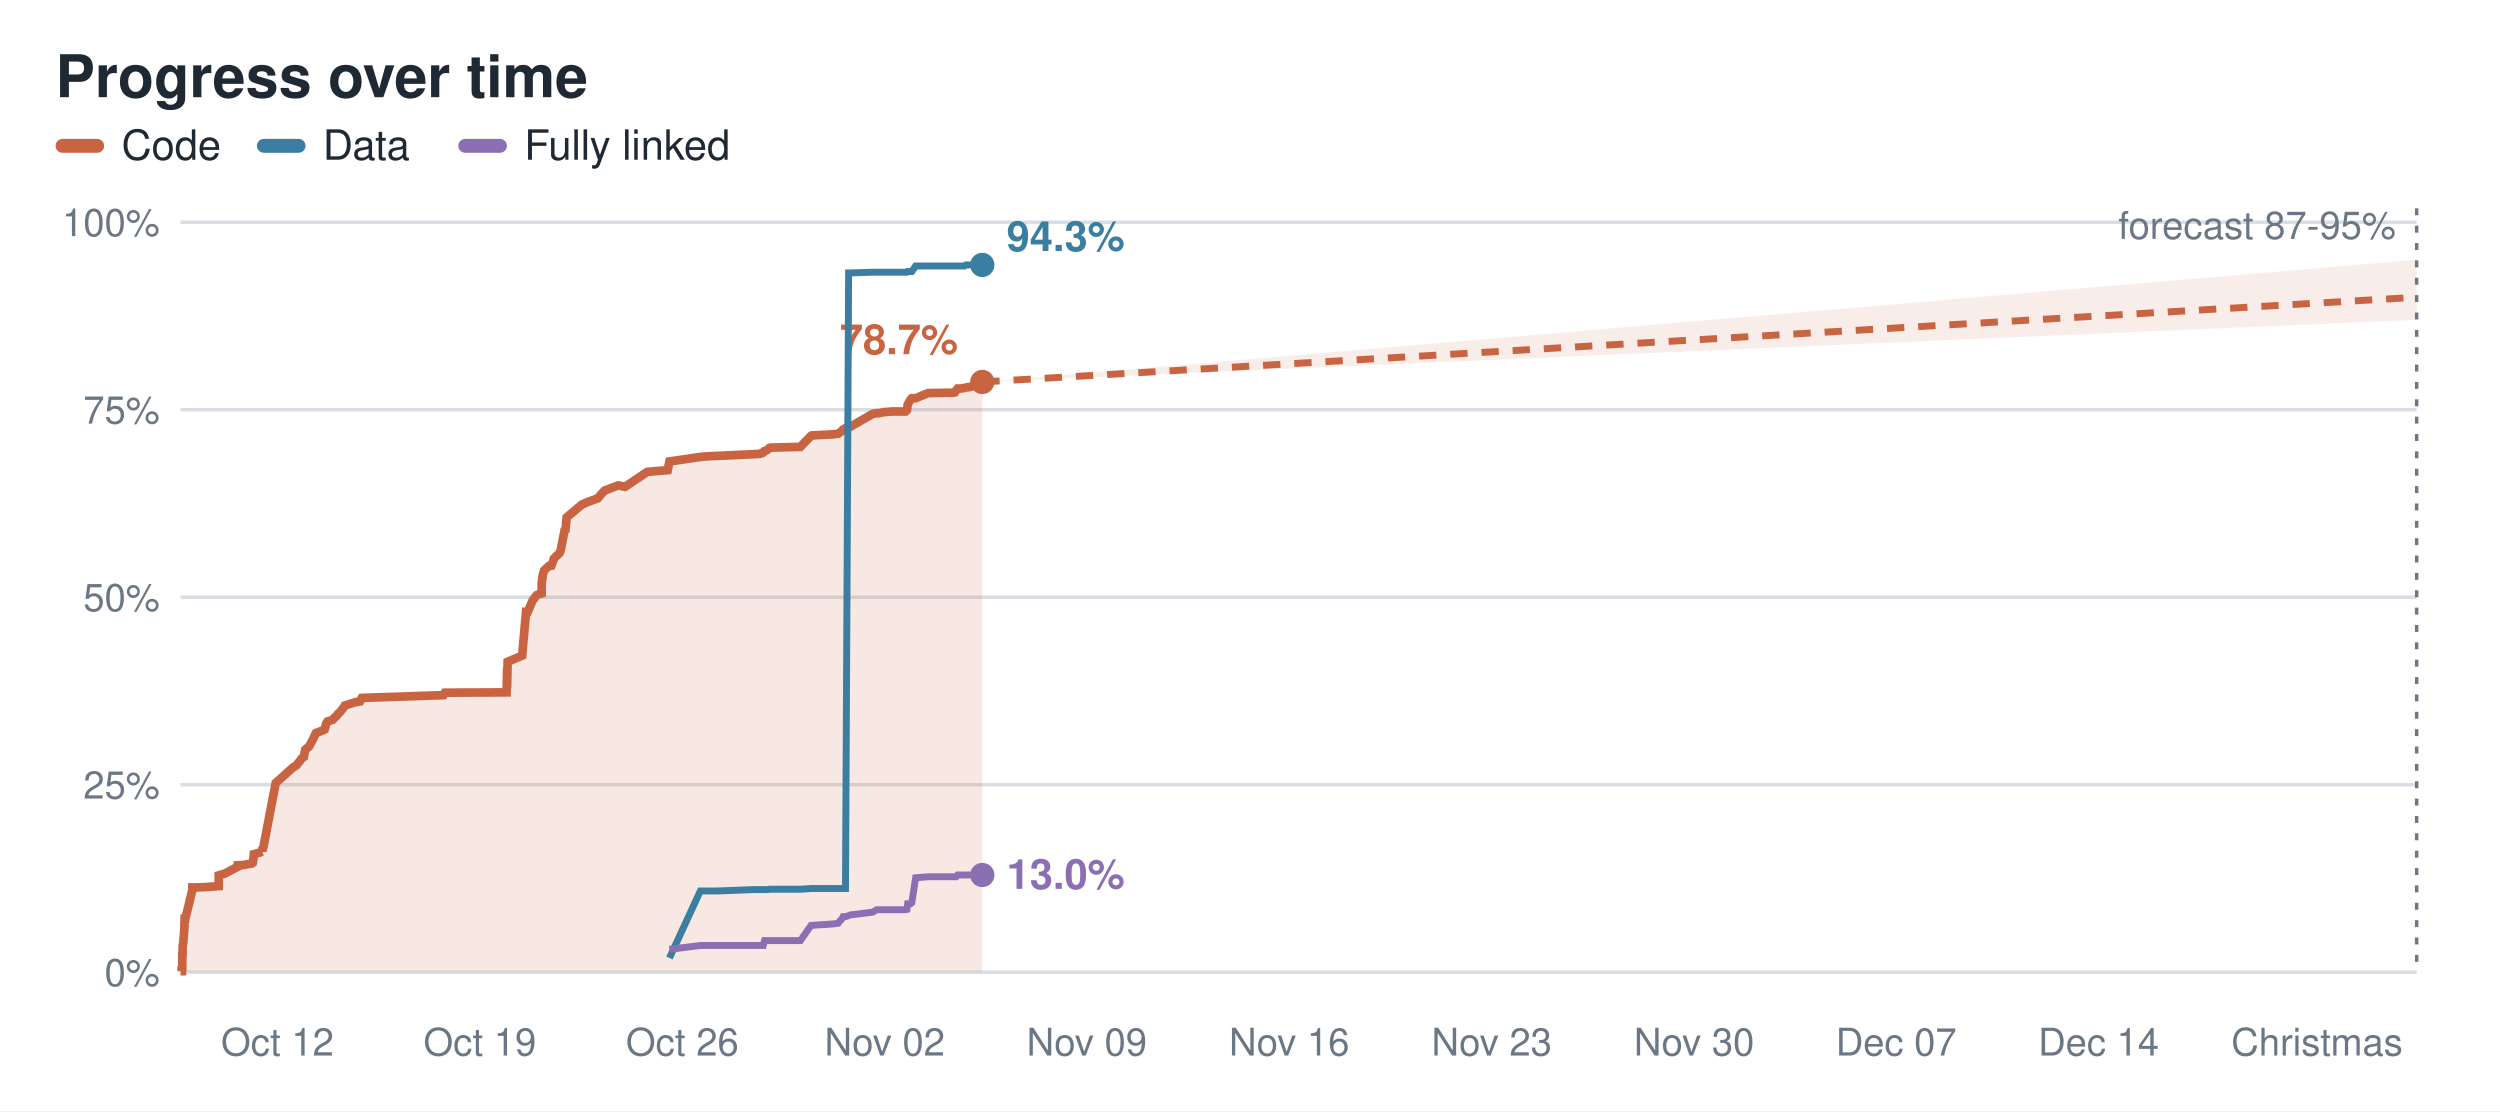
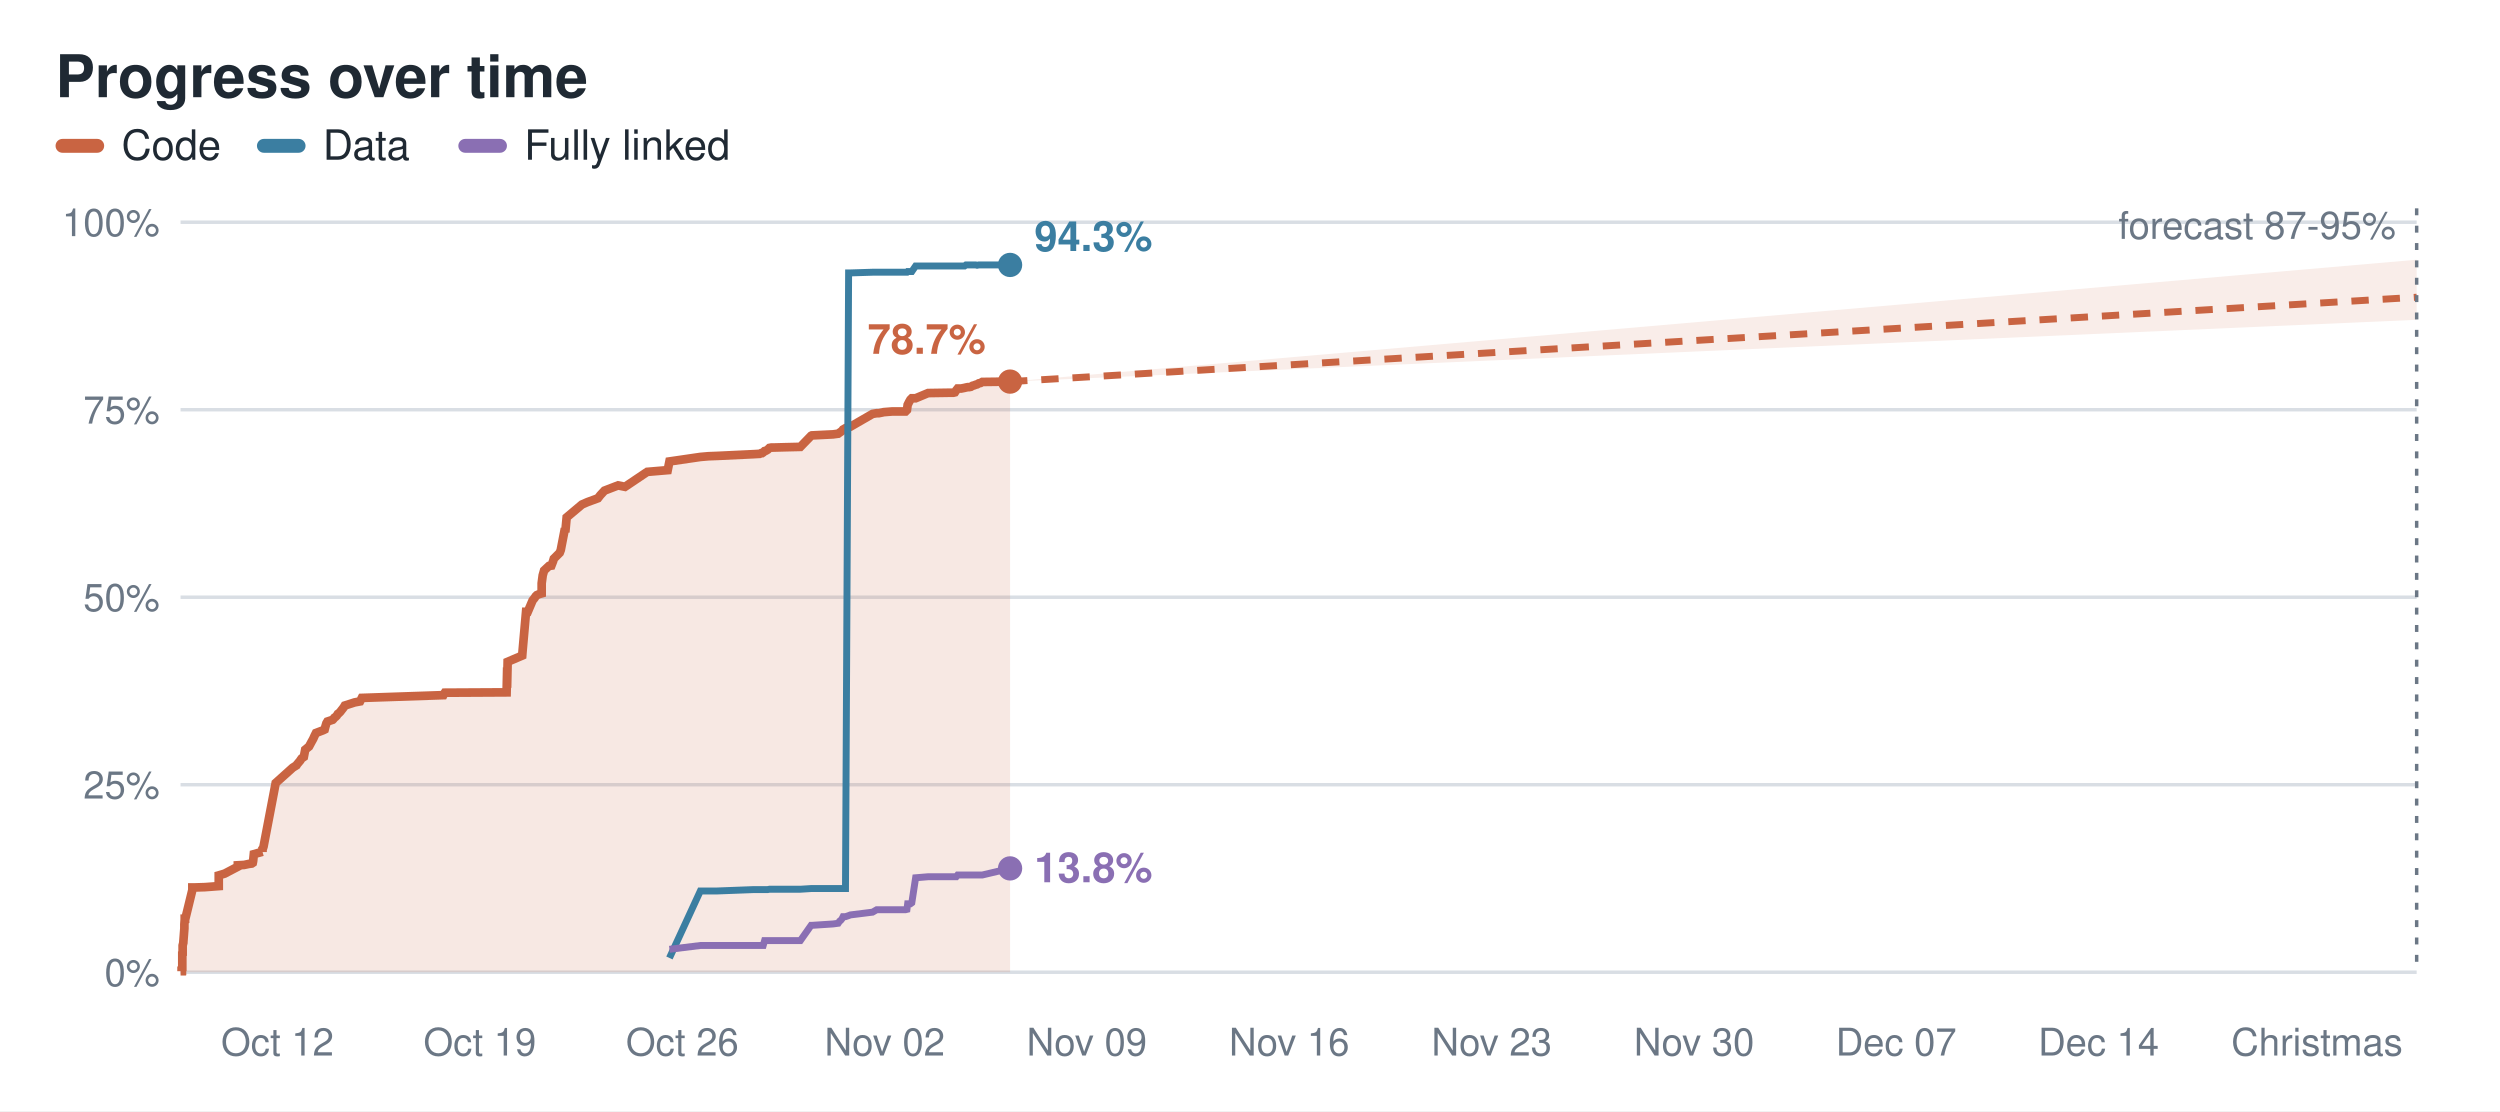
<svg xmlns="http://www.w3.org/2000/svg" viewBox="0 0 720 320" width="720" height="320" font-family="-apple-system,Segoe UI,Helvetica,Arial,sans-serif" role="img" aria-label="Progress over time">
  <rect width="100%" height="100%" fill="#ffffff" />
  <text x="16" y="28" font-size="17" font-weight="600" fill="#1f2933">Progress over time</text>
  <rect x="16" y="40" width="14" height="4" rx="2" fill="#c96442" />
  <text x="35" y="46" font-size="12" fill="#1f2933">Code</text>
  <rect x="74" y="40" width="14" height="4" rx="2" fill="#3b7ea1" />
  <text x="93" y="46" font-size="12" fill="#1f2933">Data</text>
  <rect x="132" y="40" width="14" height="4" rx="2" fill="#8a6fb3" />
  <text x="151" y="46" font-size="12" fill="#1f2933">Fully linked</text>
  <line x1="52" y1="280.0" x2="696" y2="280.0" stroke="#d9dee4" />
  <text x="46" y="284.0" font-size="11" fill="#6b7785" text-anchor="end">0%</text>
  <line x1="52" y1="226.0" x2="696" y2="226.0" stroke="#d9dee4" />
  <text x="46" y="230.0" font-size="11" fill="#6b7785" text-anchor="end">25%</text>
  <line x1="52" y1="172.0" x2="696" y2="172.0" stroke="#d9dee4" />
  <text x="46" y="176.0" font-size="11" fill="#6b7785" text-anchor="end">50%</text>
  <line x1="52" y1="118.0" x2="696" y2="118.0" stroke="#d9dee4" />
  <text x="46" y="122.0" font-size="11" fill="#6b7785" text-anchor="end">75%</text>
  <line x1="52" y1="64.0" x2="696" y2="64.0" stroke="#d9dee4" />
  <text x="46" y="68.0" font-size="11" fill="#6b7785" text-anchor="end">100%</text>
  <text x="79.9" y="304" font-size="11" fill="#6b7785" text-anchor="middle">Oct 12</text>
  <text x="138.2" y="304" font-size="11" fill="#6b7785" text-anchor="middle">Oct 19</text>
  <text x="196.5" y="304" font-size="11" fill="#6b7785" text-anchor="middle">Oct 26</text>
  <text x="254.8" y="304" font-size="11" fill="#6b7785" text-anchor="middle">Nov 02</text>
  <text x="313.0" y="304" font-size="11" fill="#6b7785" text-anchor="middle">Nov 09</text>
  <text x="371.3" y="304" font-size="11" fill="#6b7785" text-anchor="middle">Nov 16</text>
  <text x="429.6" y="304" font-size="11" fill="#6b7785" text-anchor="middle">Nov 23</text>
  <text x="487.9" y="304" font-size="11" fill="#6b7785" text-anchor="middle">Nov 30</text>
  <text x="546.1" y="304" font-size="11" fill="#6b7785" text-anchor="middle">Dec 07</text>
  <text x="604.4" y="304" font-size="11" fill="#6b7785" text-anchor="middle">Dec 14</text>
-   <polygon points="282.9,110.0 696.0,74.8 696.0,92.1" fill="#c96442" opacity="0.12" />
-   <line x1="282.9" y1="110.0" x2="696.0" y2="85.6" stroke="#c96442" stroke-width="2" stroke-dasharray="5,4" />
+   <polygon points="290.9,109.9 696.0,74.8 696.0,92.1" fill="#c96442" opacity="0.12" />
+   <line x1="290.9" y1="109.9" x2="696.0" y2="85.6" stroke="#c96442" stroke-width="2" stroke-dasharray="5,4" />
  <line x1="696.0" y1="60" x2="696.0" y2="280.0" stroke="#6b7785" stroke-dasharray="2,3" />
  <text x="692.0" y="304" font-size="11" fill="#6b7785" text-anchor="end">Christmas</text>
  <text x="690.0" y="68.8" font-size="11" fill="#6b7785" text-anchor="end">forecast 87-95%</text>
-   <polygon points="52.0,280.0 52.0,279.7 52.0,279.7 52.1,279.7 52.1,279.7 52.3,279.7 52.3,279.7 52.3,279.7 52.3,279.7 52.3,279.6 52.3,279.6 52.3,279.6 52.3,279.6 52.4,279.6 52.4,279.5 52.4,279.5 52.4,279.5 52.4,279.5 52.4,279.5 52.4,279.4 52.4,279.4 52.4,279.4 52.4,279.4 52.4,279.4 52.4,279.3 52.4,279.3 52.4,279.3 52.4,279.3 52.4,279.2 52.4,279.2 52.5,279.1 52.5,279.1 52.5,279.0 52.5,279.0 52.5,278.9 52.5,278.9 52.5,278.9 52.5,278.8 52.5,278.8 52.5,278.7 52.5,278.7 52.5,278.6 52.5,274.0 52.6,275.3 52.6,274.0 52.6,274.0 52.6,274.0 52.6,272.9 52.6,272.3 52.8,271.5 52.8,271.3 53.1,267.4 53.1,267.0 53.1,266.2 53.2,264.8 53.2,264.7 53.2,264.6 53.3,264.6 53.3,264.4 53.3,264.3 53.3,264.4 53.3,264.4 53.3,264.4 53.4,264.5 55.4,256.3 55.4,255.7 55.4,255.6 55.7,255.6 55.8,255.6 59.0,255.5 63.0,255.2 63.0,252.1 64.7,251.6 68.5,249.6 68.5,249.2 70.3,249.1 71.7,248.8 72.5,248.7 72.5,248.7 72.8,248.5 72.9,248.0 73.1,246.0 75.6,245.3 75.6,245.4 75.6,244.5 75.7,244.4 75.9,243.8 79.4,225.5 84.3,221.1 85.4,220.4 85.5,220.2 86.5,219.0 86.6,218.8 86.9,218.4 87.5,218.0 87.9,215.9 89.0,215.0 89.7,213.7 90.2,212.8 90.6,211.9 91.0,211.1 93.1,210.3 93.5,210.1 93.7,209.3 94.0,208.3 94.3,207.8 95.8,207.3 96.0,207.1 96.3,206.7 96.6,206.5 97.0,206.1 97.3,205.6 97.6,205.4 98.0,205.0 98.3,204.6 98.7,204.1 99.0,203.7 99.3,203.2 101.5,202.5 102.1,202.3 103.7,202.0 104.2,201.0 127.7,200.2 127.9,199.8 128.1,199.5 145.9,199.4 146.0,195.1 146.1,195.2 146.2,190.6 150.4,188.8 150.5,187.5 151.5,176.2 152.0,176.2 153.4,172.9 153.9,172.3 154.3,171.7 154.6,171.4 155.3,171.1 156.0,170.9 156.0,168.0 156.3,165.7 156.7,164.3 158.1,163.0 158.8,162.9 159.3,161.6 159.5,160.9 161.2,159.2 161.5,158.4 162.7,152.2 162.8,153.3 163.2,149.0 167.6,145.3 169.2,144.6 172.2,143.5 172.9,142.6 174.1,141.3 178.0,139.8 180.0,140.2 186.4,135.9 192.3,135.4 192.8,132.9 201.7,131.6 204.0,131.4 206.6,131.3 217.1,130.8 218.8,130.7 219.2,130.5 219.5,130.5 219.8,130.3 220.2,129.9 220.6,129.8 221.1,129.5 221.6,129.0 222.1,128.9 222.6,128.9 226.3,128.8 230.5,128.7 233.6,125.5 233.8,125.4 239.9,125.1 241.4,124.9 241.8,124.6 242.1,124.4 242.5,124.1 242.8,123.7 243.5,123.3 244.4,123.1 244.9,122.9 251.3,119.2 252.5,119.0 253.1,119.0 254.1,118.8 254.5,118.7 257.0,118.5 260.8,118.5 261.2,118.1 261.4,116.6 261.8,115.8 262.2,115.1 262.6,114.7 263.7,114.7 267.3,113.2 267.5,113.2 273.9,113.1 274.6,113.1 275.0,113.0 275.4,112.4 275.8,111.9 276.4,111.9 276.8,111.9 277.3,111.8 277.8,111.7 278.2,111.6 278.7,111.5 279.1,111.5 279.6,111.4 280.1,111.1 280.5,111.0 281.0,110.8 281.4,110.7 281.9,110.4 282.4,110.3 282.9,110.0 282.9,280.0" fill="#c96442" opacity="0.15" />
-   <polyline points="52.0,279.7 52.0,279.7 52.1,279.7 52.1,279.7 52.3,279.7 52.3,279.7 52.3,279.7 52.3,279.7 52.3,279.6 52.3,279.6 52.3,279.6 52.3,279.6 52.4,279.6 52.4,279.5 52.4,279.5 52.4,279.5 52.4,279.5 52.4,279.5 52.4,279.4 52.4,279.4 52.4,279.4 52.4,279.4 52.4,279.4 52.4,279.3 52.4,279.3 52.4,279.3 52.4,279.3 52.4,279.2 52.4,279.2 52.5,279.1 52.5,279.1 52.5,279.0 52.5,279.0 52.5,278.9 52.5,278.9 52.5,278.9 52.5,278.8 52.5,278.8 52.5,278.7 52.5,278.7 52.5,278.6 52.5,274.0 52.6,275.3 52.6,274.0 52.6,274.0 52.6,274.0 52.6,272.9 52.6,272.3 52.8,271.5 52.8,271.3 53.1,267.4 53.1,267.0 53.1,266.2 53.2,264.8 53.2,264.7 53.2,264.6 53.3,264.6 53.3,264.4 53.3,264.3 53.3,264.4 53.3,264.4 53.3,264.4 53.4,264.5 55.4,256.3 55.4,255.7 55.4,255.6 55.7,255.6 55.8,255.6 59.0,255.5 63.0,255.2 63.0,252.1 64.7,251.6 68.5,249.6 68.5,249.2 70.3,249.1 71.7,248.8 72.5,248.7 72.5,248.7 72.8,248.5 72.9,248.0 73.1,246.0 75.6,245.3 75.6,245.4 75.6,244.5 75.7,244.4 75.9,243.8 79.4,225.5 84.3,221.1 85.4,220.4 85.5,220.2 86.5,219.0 86.6,218.8 86.9,218.4 87.5,218.0 87.9,215.9 89.0,215.0 89.7,213.7 90.2,212.8 90.6,211.9 91.0,211.1 93.1,210.3 93.5,210.1 93.7,209.3 94.0,208.3 94.3,207.8 95.8,207.3 96.0,207.1 96.3,206.7 96.6,206.5 97.0,206.1 97.3,205.6 97.6,205.4 98.0,205.0 98.3,204.6 98.7,204.1 99.0,203.7 99.3,203.2 101.5,202.5 102.1,202.3 103.7,202.0 104.2,201.0 127.7,200.2 127.9,199.8 128.1,199.5 145.9,199.4 146.0,195.1 146.1,195.2 146.2,190.6 150.4,188.8 150.5,187.5 151.5,176.2 152.0,176.2 153.4,172.9 153.9,172.3 154.3,171.7 154.6,171.4 155.3,171.1 156.0,170.9 156.0,168.0 156.3,165.7 156.7,164.3 158.1,163.0 158.8,162.9 159.3,161.6 159.5,160.9 161.2,159.2 161.5,158.4 162.7,152.2 162.8,153.3 163.2,149.0 167.6,145.3 169.2,144.6 172.2,143.5 172.9,142.6 174.1,141.3 178.0,139.8 180.0,140.2 186.4,135.9 192.3,135.4 192.8,132.9 201.7,131.6 204.0,131.4 206.6,131.3 217.1,130.8 218.8,130.7 219.2,130.5 219.5,130.5 219.8,130.3 220.2,129.9 220.6,129.8 221.1,129.5 221.6,129.0 222.1,128.9 222.6,128.9 226.3,128.8 230.5,128.7 233.6,125.5 233.8,125.4 239.9,125.1 241.4,124.9 241.8,124.6 242.1,124.4 242.5,124.1 242.8,123.7 243.5,123.3 244.4,123.1 244.9,122.9 251.3,119.2 252.5,119.0 253.1,119.0 254.1,118.8 254.5,118.7 257.0,118.5 260.8,118.5 261.2,118.1 261.4,116.6 261.8,115.8 262.2,115.1 262.6,114.7 263.7,114.7 267.3,113.2 267.5,113.2 273.9,113.1 274.6,113.1 275.0,113.0 275.4,112.4 275.8,111.9 276.4,111.9 276.8,111.9 277.3,111.8 277.8,111.7 278.2,111.6 278.7,111.5 279.1,111.5 279.6,111.4 280.1,111.1 280.5,111.0 281.0,110.8 281.4,110.7 281.9,110.4 282.4,110.3 282.9,110.0" fill="none" stroke="#c96442" stroke-width="2.5" />
-   <circle cx="282.9" cy="110.0" r="3.5" fill="#c96442" />
-   <text x="275.9" y="102.0" font-size="12" font-weight="600" fill="#c96442" text-anchor="end">78.7%</text>
-   <polyline points="192.8,275.9 201.7,256.6 204.0,256.6 206.6,256.6 217.1,256.2 218.8,256.2 219.2,256.2 219.5,256.2 219.8,256.2 220.2,256.2 220.6,256.2 221.1,256.2 221.6,256.1 222.1,256.1 222.6,256.1 226.3,256.1 230.5,256.1 233.6,255.9 233.8,255.9 239.9,255.9 241.4,255.9 241.8,255.9 242.1,255.9 242.5,255.9 242.8,255.9 243.5,255.9 244.4,78.6 244.9,78.6 251.3,78.4 252.5,78.4 253.1,78.4 254.1,78.4 254.5,78.4 257.0,78.4 260.8,78.4 261.2,78.4 261.4,78.2 261.8,78.2 262.2,78.2 262.6,78.2 263.7,76.6 267.3,76.6 267.5,76.6 273.9,76.6 274.6,76.6 275.0,76.6 275.4,76.6 275.8,76.6 276.4,76.6 276.8,76.6 277.3,76.6 277.8,76.6 278.2,76.3 278.7,76.3 279.1,76.3 279.6,76.3 280.1,76.3 280.5,76.3 281.0,76.3 281.4,76.4 281.9,76.3 282.4,76.3 282.9,76.3" fill="none" stroke="#3b7ea1" stroke-width="2" />
-   <circle cx="282.9" cy="76.3" r="3.5" fill="#3b7ea1" />
-   <text x="289.9" y="72.3" font-size="12" font-weight="600" fill="#3b7ea1">94.3%</text>
-   <polyline points="192.8,273.4 201.7,272.3 204.0,272.3 206.6,272.3 217.1,272.3 218.8,272.3 219.2,272.3 219.5,272.3 219.8,272.3 220.2,270.9 220.6,270.9 221.1,270.9 221.6,270.9 222.1,270.9 222.6,270.9 226.3,270.9 230.5,270.9 233.6,266.5 233.8,266.5 239.9,266.1 241.4,265.9 241.8,265.3 242.1,265.1 242.5,264.6 242.8,264.0 243.5,264.0 244.4,263.7 244.9,263.5 251.3,262.7 252.5,262.0 253.1,262.0 254.1,262.0 254.5,262.0 257.0,262.0 260.8,262.0 261.2,261.9 261.4,260.3 261.8,260.3 262.2,260.3 262.6,260.0 263.7,252.8 267.3,252.5 267.5,252.5 273.9,252.5 274.6,252.5 275.0,252.5 275.4,252.5 275.8,252.0 276.4,252.0 276.8,252.0 277.3,252.0 277.8,252.0 278.2,252.0 278.7,252.0 279.1,252.0 279.6,252.0 280.1,252.0 280.5,252.0 281.0,252.0 281.4,252.0 281.9,252.0 282.4,252.0 282.9,252.0" fill="none" stroke="#8a6fb3" stroke-width="2" />
-   <circle cx="282.9" cy="252.0" r="3.5" fill="#8a6fb3" />
-   <text x="289.9" y="256.0" font-size="12" font-weight="600" fill="#8a6fb3">13.0%</text>
+   <polygon points="52.0,280.0 52.0,279.7 52.0,279.7 52.1,279.7 52.1,279.7 52.3,279.7 52.3,279.7 52.3,279.7 52.3,279.7 52.3,279.6 52.3,279.6 52.3,279.6 52.3,279.6 52.4,279.6 52.4,279.5 52.4,279.5 52.4,279.5 52.4,279.5 52.4,279.5 52.4,279.4 52.4,279.4 52.4,279.4 52.4,279.4 52.4,279.4 52.4,279.3 52.4,279.3 52.4,279.3 52.4,279.3 52.4,279.2 52.4,279.2 52.5,279.1 52.5,279.1 52.5,279.0 52.5,279.0 52.5,278.9 52.5,278.9 52.5,278.9 52.5,278.8 52.5,278.8 52.5,278.7 52.5,278.7 52.5,278.6 52.5,274.0 52.6,275.3 52.6,274.0 52.6,274.0 52.6,274.0 52.6,272.9 52.6,272.3 52.8,271.5 52.8,271.3 53.1,267.4 53.1,267.0 53.1,266.2 53.2,264.8 53.2,264.7 53.2,264.6 53.3,264.6 53.3,264.4 53.3,264.3 53.3,264.4 53.3,264.4 53.3,264.4 53.4,264.5 55.4,256.3 55.4,255.7 55.4,255.6 55.7,255.6 55.8,255.6 59.0,255.5 63.0,255.2 63.0,252.1 64.7,251.6 68.5,249.6 68.5,249.2 70.3,249.1 71.7,248.8 72.5,248.7 72.5,248.7 72.8,248.5 72.9,248.0 73.1,246.0 75.6,245.3 75.6,245.4 75.6,244.5 75.7,244.4 75.9,243.8 79.4,225.5 84.3,221.1 85.4,220.4 85.5,220.2 86.5,219.0 86.6,218.8 86.9,218.4 87.5,218.0 87.9,215.9 89.0,215.0 89.7,213.7 90.2,212.8 90.6,211.9 91.0,211.1 93.1,210.3 93.5,210.1 93.7,209.3 94.0,208.3 94.3,207.8 95.8,207.3 96.0,207.1 96.3,206.7 96.6,206.5 97.0,206.1 97.3,205.6 97.6,205.4 98.0,205.0 98.3,204.6 98.7,204.1 99.0,203.7 99.3,203.2 101.5,202.5 102.1,202.3 103.7,202.0 104.2,201.0 127.7,200.2 127.9,199.8 128.1,199.5 145.9,199.4 146.0,195.1 146.1,195.2 146.2,190.6 150.4,188.8 150.5,187.5 151.5,176.2 152.0,176.2 153.4,172.9 153.9,172.3 154.3,171.7 154.6,171.4 155.3,171.1 156.0,170.9 156.0,168.0 156.3,165.7 156.7,164.3 158.1,163.0 158.8,162.9 159.3,161.6 159.5,160.9 161.2,159.2 161.5,158.4 162.7,152.2 162.8,153.3 163.2,149.0 167.6,145.3 169.2,144.6 172.2,143.5 172.9,142.6 174.1,141.3 178.0,139.8 180.0,140.2 186.4,135.9 192.3,135.4 192.8,132.9 201.7,131.6 204.0,131.4 206.6,131.3 217.1,130.8 218.8,130.7 219.2,130.5 219.5,130.5 219.8,130.3 220.2,129.9 220.6,129.8 221.1,129.5 221.6,129.0 222.1,128.9 222.6,128.9 226.3,128.8 230.5,128.7 233.6,125.5 233.8,125.4 239.9,125.1 241.4,124.9 241.8,124.6 242.1,124.4 242.5,124.1 242.8,123.7 243.5,123.3 244.4,123.1 244.9,122.9 251.3,119.2 252.5,119.0 253.1,119.0 254.1,118.8 254.5,118.7 257.0,118.5 260.8,118.5 261.2,118.1 261.4,116.6 261.8,115.8 262.2,115.1 262.6,114.7 263.7,114.7 267.3,113.2 267.5,113.2 273.9,113.1 274.6,113.1 275.0,113.0 275.4,112.4 275.8,111.9 276.4,111.9 276.8,111.9 277.3,111.8 277.8,111.7 278.2,111.6 278.7,111.5 279.1,111.5 279.6,111.4 280.1,111.1 280.5,111.0 281.0,110.8 281.4,110.7 281.9,110.4 282.4,110.3 282.9,110.0 290.9,109.9 290.9,280.0" fill="#c96442" opacity="0.15" />
+   <polyline points="52.0,279.7 52.0,279.7 52.1,279.7 52.1,279.7 52.3,279.7 52.3,279.7 52.3,279.7 52.3,279.7 52.3,279.6 52.3,279.6 52.3,279.6 52.3,279.6 52.4,279.6 52.4,279.5 52.4,279.5 52.4,279.5 52.4,279.5 52.4,279.5 52.4,279.4 52.4,279.4 52.4,279.4 52.4,279.4 52.4,279.4 52.4,279.3 52.4,279.3 52.4,279.3 52.4,279.3 52.4,279.2 52.4,279.2 52.5,279.1 52.5,279.1 52.5,279.0 52.5,279.0 52.5,278.9 52.5,278.9 52.5,278.9 52.5,278.8 52.5,278.8 52.5,278.7 52.5,278.7 52.5,278.6 52.5,274.0 52.6,275.3 52.6,274.0 52.6,274.0 52.6,274.0 52.6,272.9 52.6,272.3 52.8,271.5 52.8,271.3 53.1,267.4 53.1,267.0 53.1,266.2 53.2,264.8 53.2,264.7 53.2,264.6 53.3,264.6 53.3,264.4 53.3,264.3 53.3,264.4 53.3,264.4 53.3,264.4 53.4,264.5 55.4,256.3 55.4,255.7 55.4,255.6 55.7,255.6 55.8,255.6 59.0,255.5 63.0,255.2 63.0,252.1 64.7,251.6 68.5,249.6 68.5,249.2 70.3,249.1 71.7,248.8 72.5,248.7 72.5,248.7 72.8,248.5 72.9,248.0 73.1,246.0 75.6,245.3 75.6,245.4 75.6,244.5 75.7,244.4 75.9,243.8 79.4,225.5 84.3,221.1 85.4,220.4 85.5,220.2 86.5,219.0 86.6,218.8 86.9,218.4 87.5,218.0 87.9,215.9 89.0,215.0 89.7,213.7 90.2,212.8 90.6,211.9 91.0,211.1 93.1,210.3 93.5,210.1 93.7,209.3 94.0,208.3 94.3,207.8 95.8,207.3 96.0,207.1 96.3,206.7 96.6,206.5 97.0,206.1 97.3,205.6 97.6,205.4 98.0,205.0 98.3,204.6 98.7,204.1 99.0,203.7 99.3,203.2 101.5,202.5 102.1,202.3 103.7,202.0 104.2,201.0 127.7,200.2 127.9,199.8 128.1,199.5 145.9,199.4 146.0,195.1 146.1,195.2 146.2,190.6 150.4,188.8 150.5,187.5 151.5,176.2 152.0,176.2 153.4,172.9 153.9,172.3 154.3,171.7 154.6,171.4 155.3,171.1 156.0,170.9 156.0,168.0 156.3,165.7 156.7,164.3 158.1,163.0 158.8,162.9 159.3,161.6 159.5,160.9 161.2,159.2 161.5,158.4 162.7,152.2 162.8,153.3 163.2,149.0 167.6,145.3 169.2,144.6 172.2,143.5 172.9,142.6 174.1,141.3 178.0,139.8 180.0,140.2 186.4,135.9 192.3,135.4 192.8,132.9 201.7,131.6 204.0,131.4 206.6,131.3 217.1,130.8 218.8,130.7 219.2,130.5 219.5,130.5 219.8,130.3 220.2,129.9 220.6,129.8 221.1,129.5 221.6,129.0 222.1,128.9 222.6,128.9 226.3,128.8 230.5,128.7 233.6,125.5 233.8,125.4 239.9,125.1 241.4,124.9 241.8,124.6 242.1,124.4 242.5,124.1 242.8,123.7 243.5,123.3 244.4,123.1 244.9,122.9 251.3,119.2 252.5,119.0 253.1,119.0 254.1,118.8 254.5,118.7 257.0,118.5 260.8,118.5 261.2,118.1 261.4,116.6 261.8,115.8 262.2,115.1 262.6,114.7 263.7,114.7 267.3,113.2 267.5,113.2 273.9,113.1 274.6,113.1 275.0,113.0 275.4,112.4 275.8,111.9 276.4,111.9 276.8,111.9 277.3,111.8 277.8,111.7 278.2,111.6 278.7,111.5 279.1,111.5 279.6,111.4 280.1,111.1 280.5,111.0 281.0,110.8 281.4,110.7 281.9,110.4 282.4,110.3 282.9,110.0 290.9,109.9" fill="none" stroke="#c96442" stroke-width="2.5" />
+   <circle cx="290.9" cy="109.9" r="3.5" fill="#c96442" />
+   <text x="283.9" y="101.9" font-size="12" font-weight="600" fill="#c96442" text-anchor="end">78.7%</text>
+   <polyline points="192.8,275.9 201.7,256.6 204.0,256.6 206.6,256.6 217.1,256.2 218.8,256.2 219.2,256.2 219.5,256.2 219.8,256.2 220.2,256.2 220.6,256.2 221.1,256.2 221.6,256.1 222.1,256.1 222.6,256.1 226.3,256.1 230.5,256.1 233.6,255.9 233.8,255.9 239.9,255.9 241.4,255.9 241.8,255.9 242.1,255.9 242.5,255.9 242.8,255.9 243.5,255.9 244.4,78.6 244.9,78.6 251.3,78.4 252.5,78.4 253.1,78.4 254.1,78.4 254.5,78.4 257.0,78.4 260.8,78.4 261.2,78.4 261.4,78.2 261.8,78.2 262.2,78.2 262.6,78.2 263.7,76.6 267.3,76.6 267.5,76.6 273.9,76.6 274.6,76.6 275.0,76.6 275.4,76.6 275.8,76.6 276.4,76.6 276.8,76.6 277.3,76.6 277.8,76.6 278.2,76.3 278.7,76.3 279.1,76.3 279.6,76.3 280.1,76.3 280.5,76.3 281.0,76.3 281.4,76.4 281.9,76.3 282.4,76.3 282.9,76.3 290.9,76.3" fill="none" stroke="#3b7ea1" stroke-width="2" />
+   <circle cx="290.9" cy="76.3" r="3.5" fill="#3b7ea1" />
+   <text x="297.9" y="72.3" font-size="12" font-weight="600" fill="#3b7ea1">94.3%</text>
+   <polyline points="192.8,273.4 201.7,272.3 204.0,272.3 206.6,272.3 217.1,272.3 218.8,272.3 219.2,272.3 219.5,272.3 219.8,272.3 220.2,270.9 220.6,270.9 221.1,270.9 221.6,270.9 222.1,270.9 222.6,270.9 226.3,270.9 230.5,270.9 233.6,266.5 233.8,266.5 239.9,266.1 241.4,265.9 241.8,265.3 242.1,265.1 242.5,264.6 242.8,264.0 243.5,264.0 244.4,263.7 244.9,263.5 251.3,262.7 252.5,262.0 253.1,262.0 254.1,262.0 254.5,262.0 257.0,262.0 260.8,262.0 261.2,261.9 261.4,260.3 261.8,260.3 262.2,260.3 262.6,260.0 263.7,252.8 267.3,252.5 267.5,252.5 273.9,252.5 274.6,252.5 275.0,252.5 275.4,252.5 275.8,252.0 276.4,252.0 276.8,252.0 277.3,252.0 277.8,252.0 278.2,252.0 278.7,252.0 279.1,252.0 279.6,252.0 280.1,252.0 280.5,252.0 281.0,252.0 281.4,252.0 281.9,252.0 282.4,252.0 282.9,252.0 290.9,250.1" fill="none" stroke="#8a6fb3" stroke-width="2" />
+   <circle cx="290.9" cy="250.1" r="3.5" fill="#8a6fb3" />
+   <text x="297.9" y="254.1" font-size="12" font-weight="600" fill="#8a6fb3">13.8%</text>
</svg>
